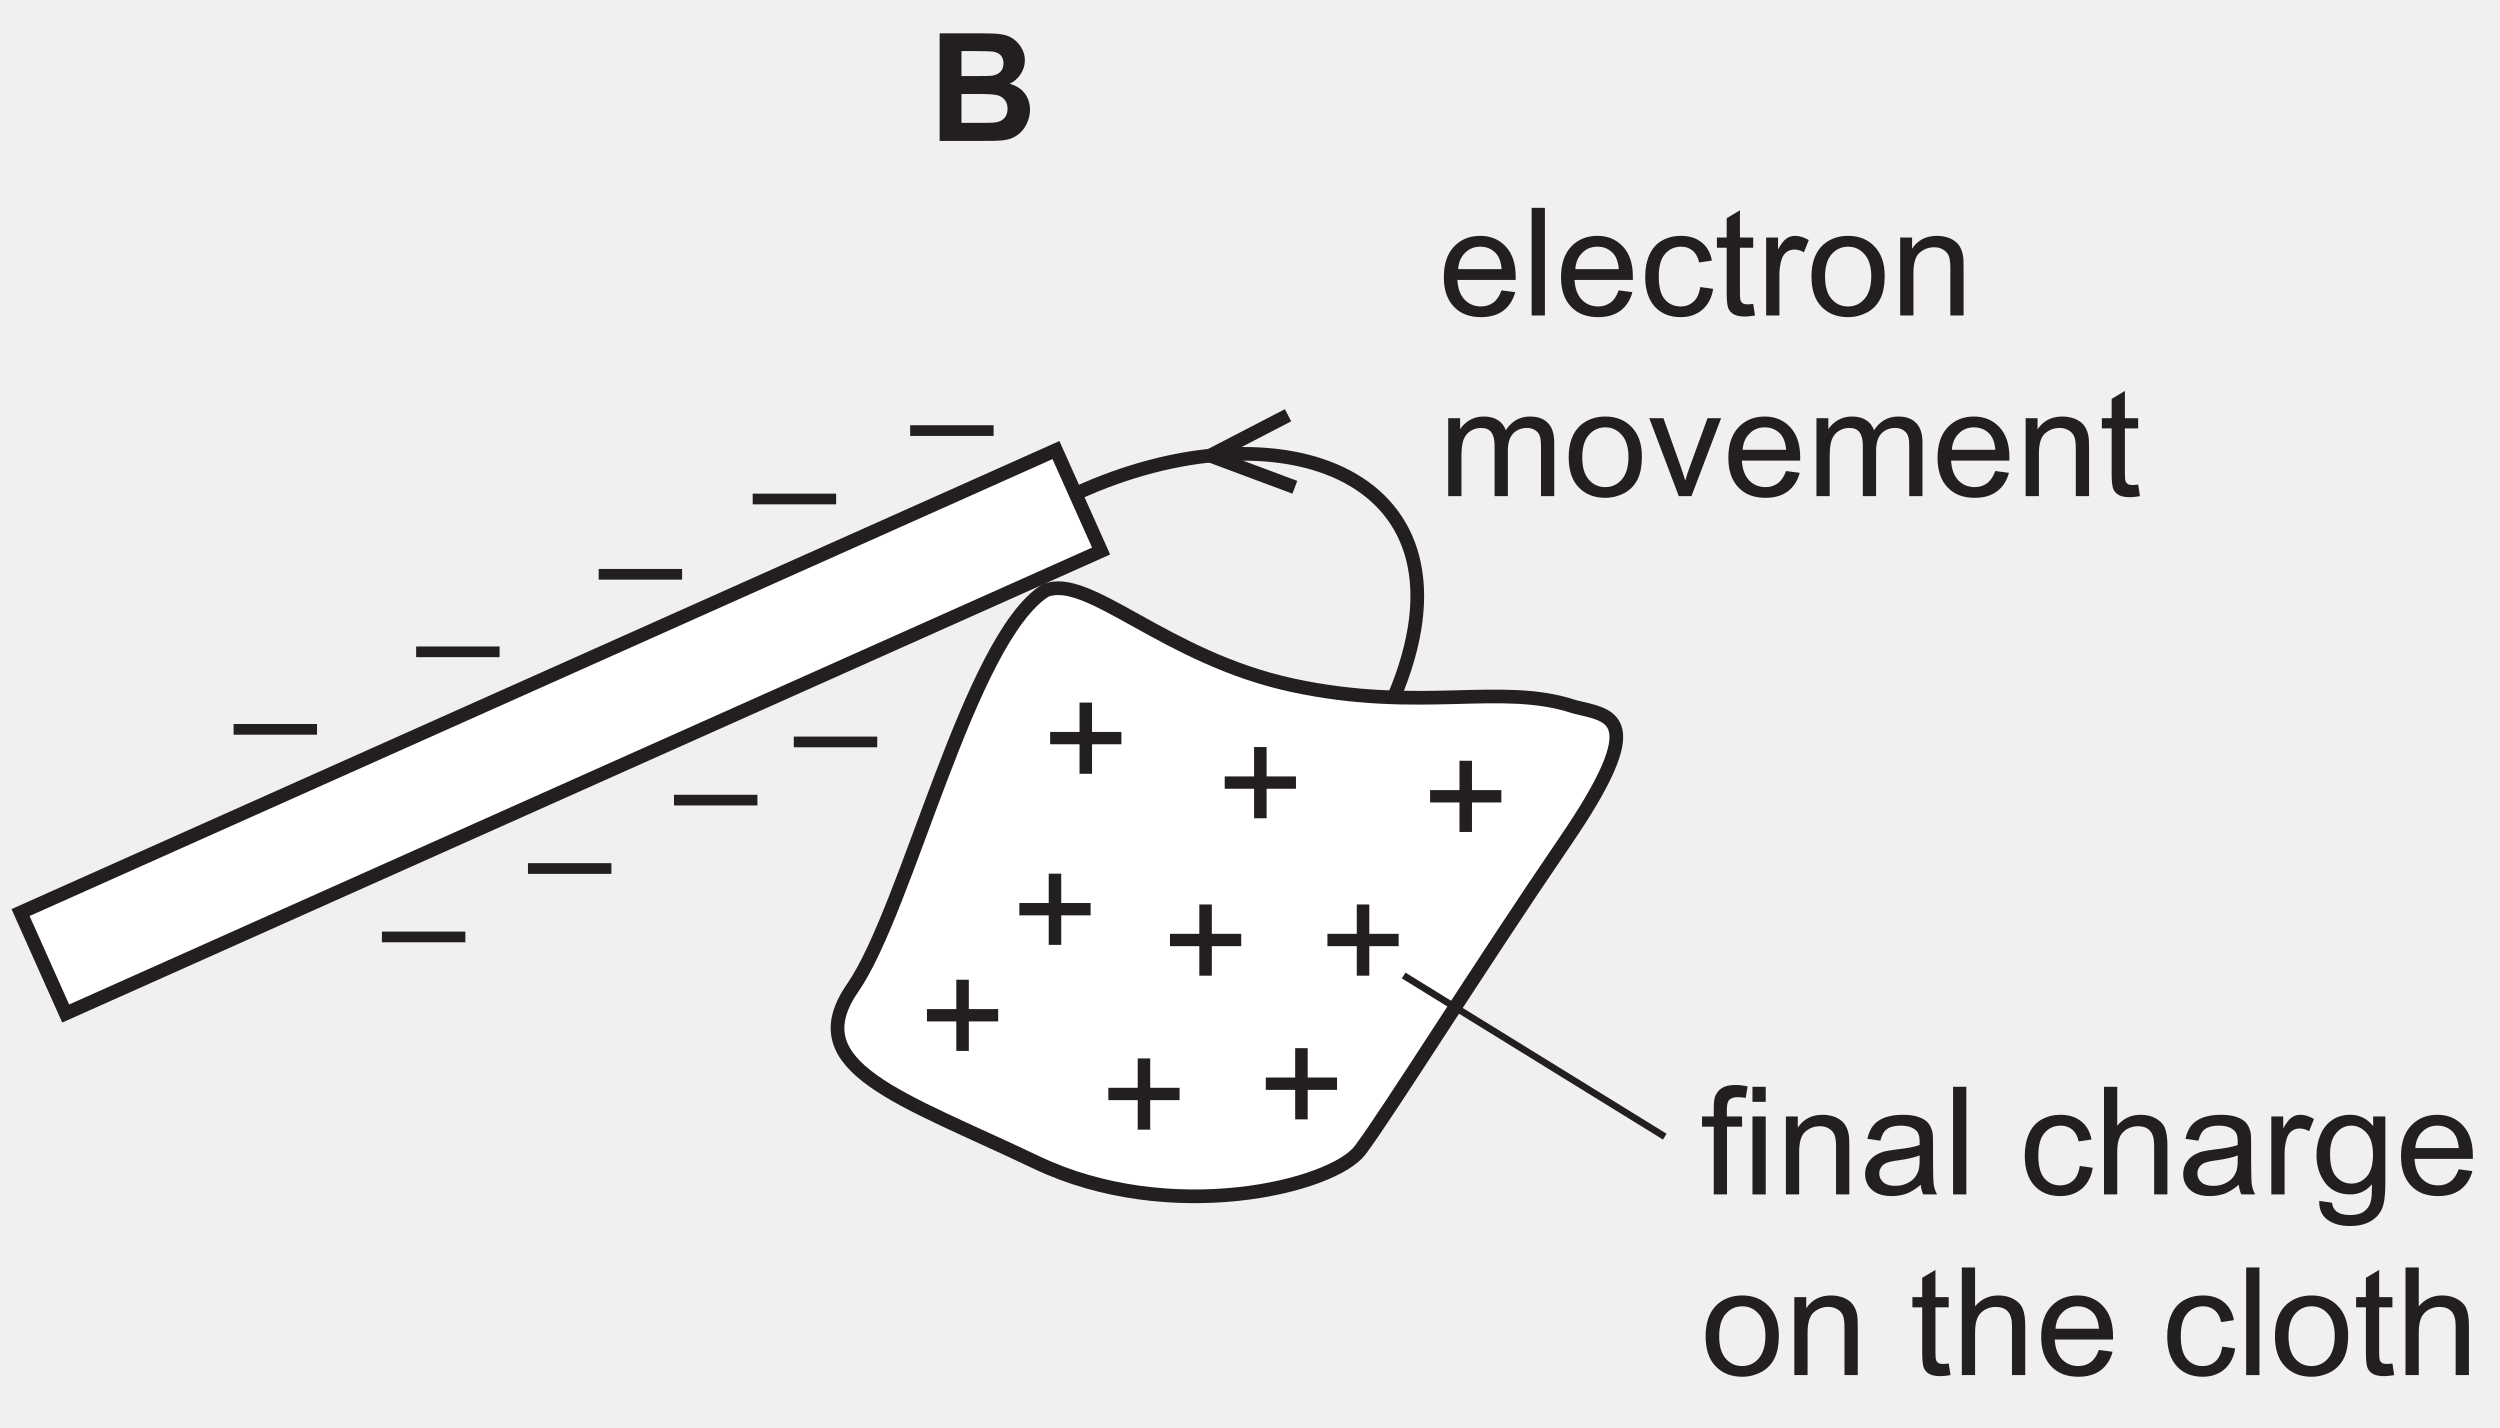
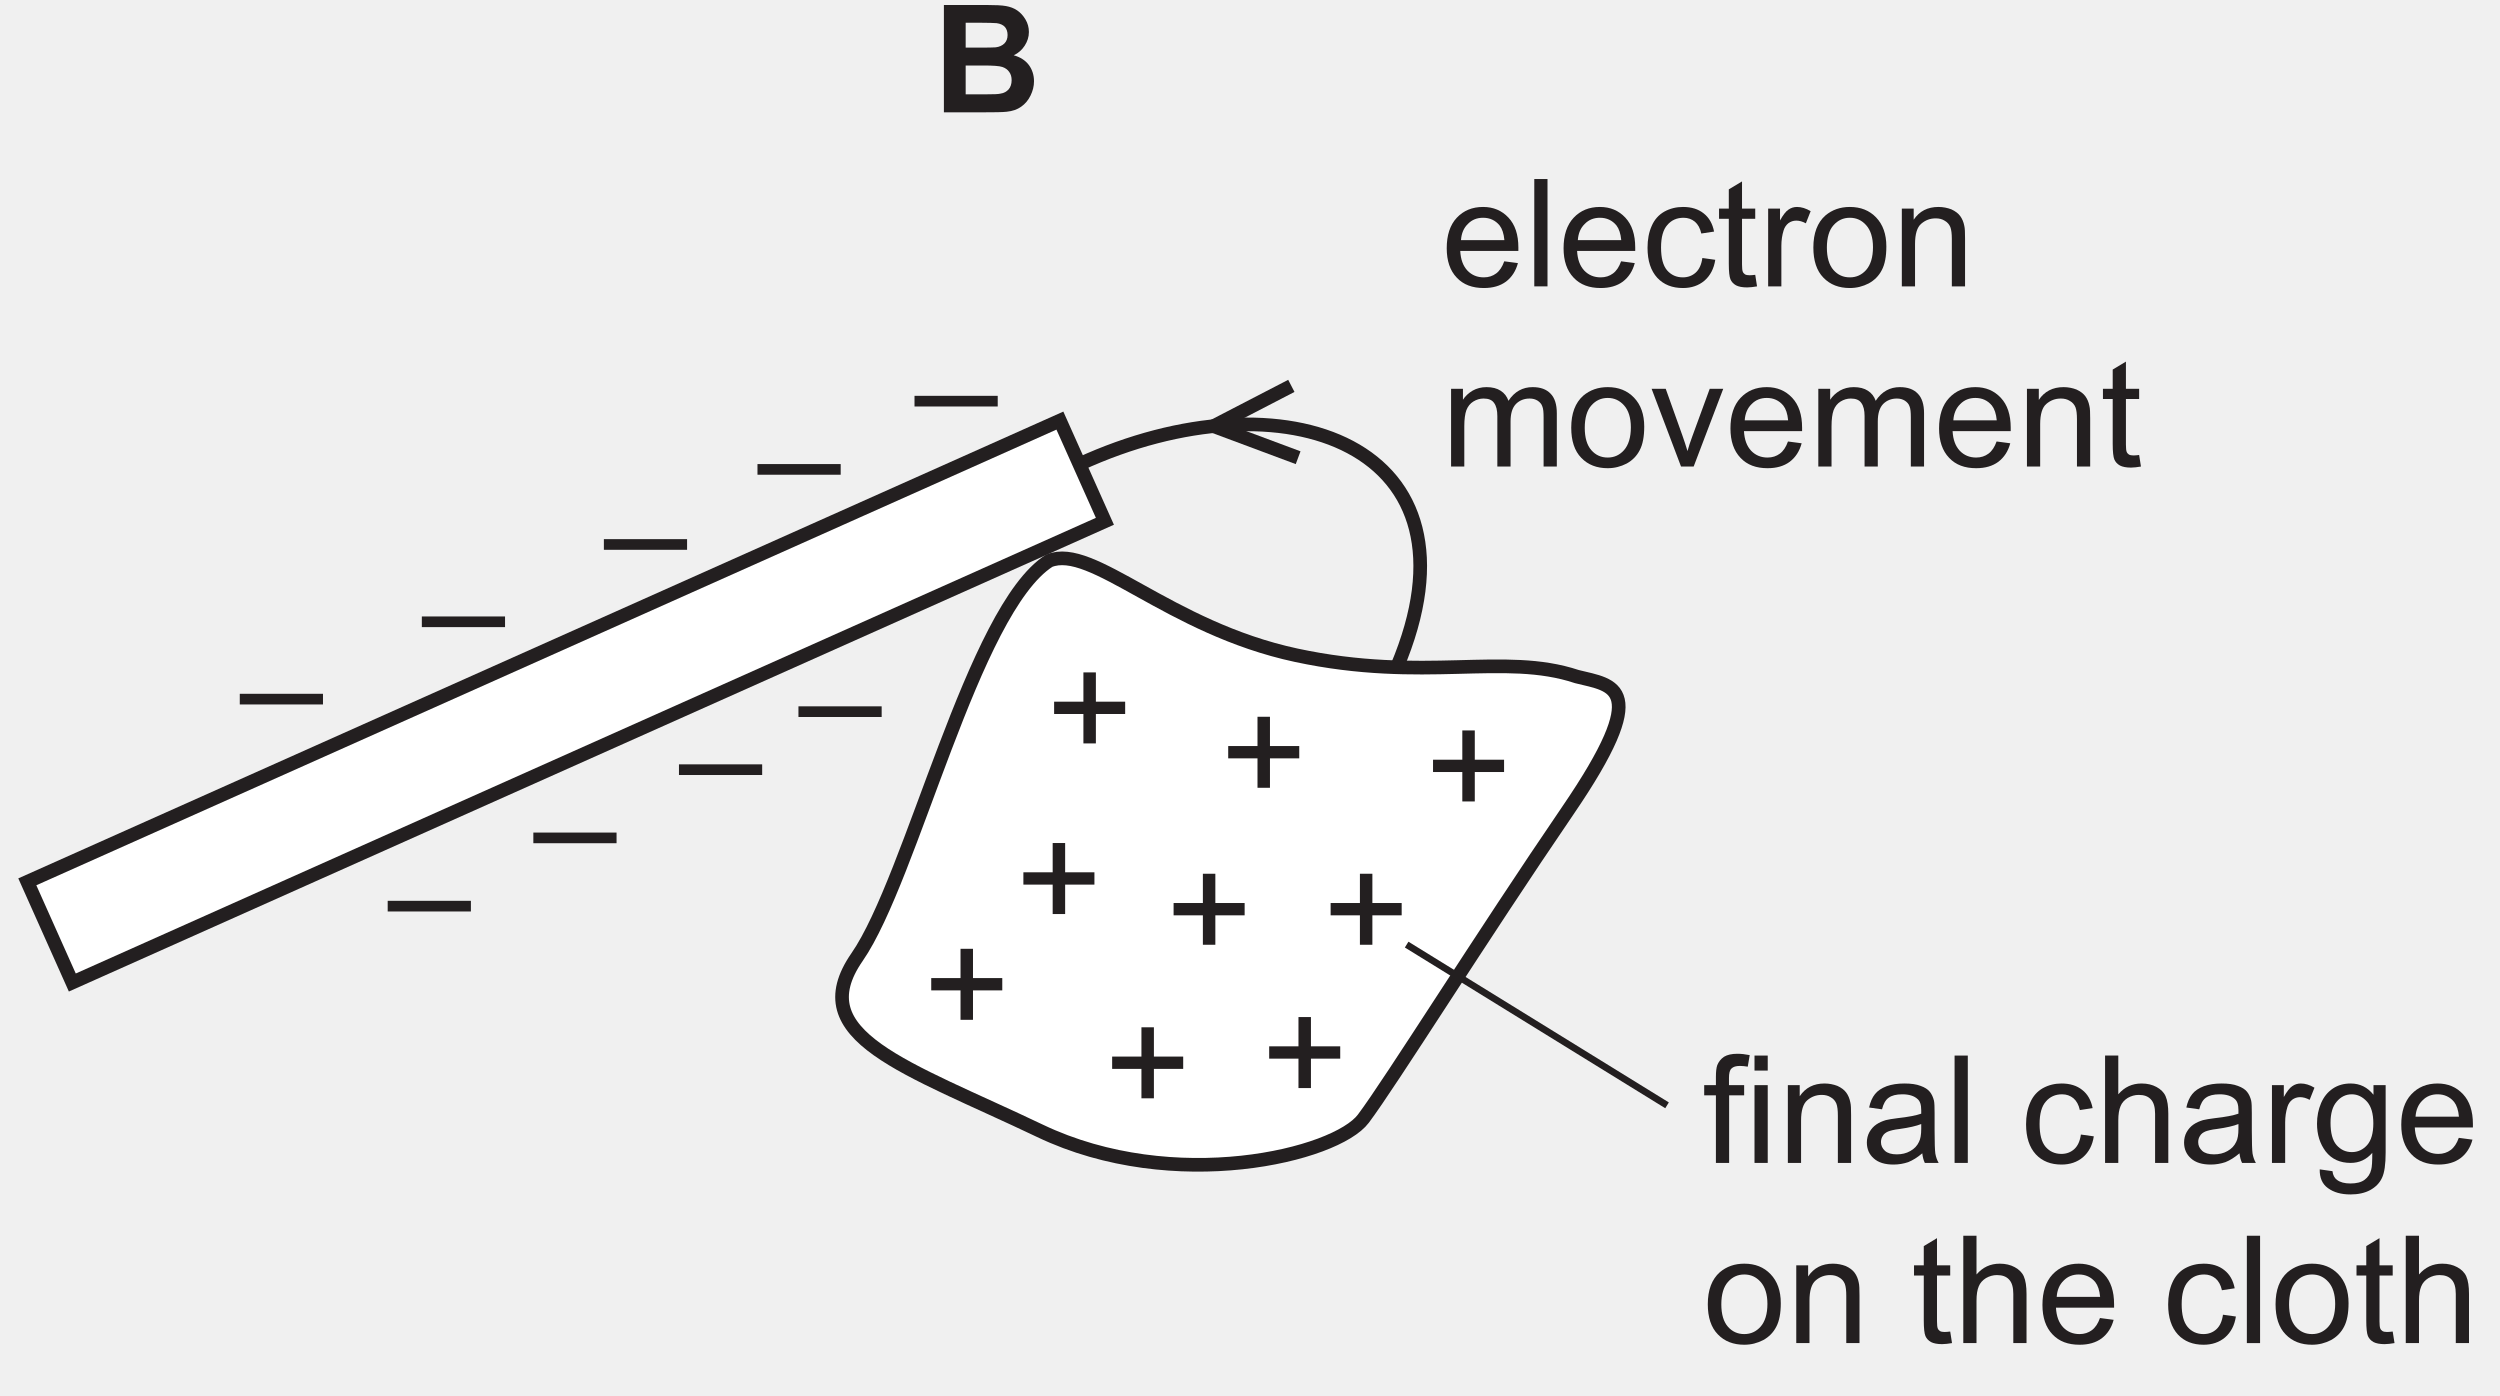
- <svg xmlns="http://www.w3.org/2000/svg" xmlns:xlink="http://www.w3.org/1999/xlink" data-id="0625_2023MJ_11_q24_optB" data-width-mm="64.42" data-height-mm="36.78" data-measure="false" data-source="0625/11 MJ 2023 p10" version="1.1" width="182.598" height="104.245" viewBox="0 0 182.598 104.245">
+ <svg xmlns="http://www.w3.org/2000/svg" xmlns:xlink="http://www.w3.org/1999/xlink" data-id="0625_2023MJ_11_q24_optB" data-width-mm="64.59" data-height-mm="36.05" data-measure="false" data-source="0625/11 MJ 2023 p10" version="1.1" width="183.098" height="102.176" viewBox="0 0 183.098 102.176">
  <defs>
    <clipPath id="clip_1">
-       <path transform="matrix(1,0,0,-1,-320.747,595.068)" d="M320.748 490.823H503.346V595.068H320.748Z" />
+       <path transform="matrix(1,0,0,-1,-320.248,593)" d="M320.248 490.823H503.346V593H320.248Z" />
    </clipPath>
    <clipPath id="clip_2">
-       <path transform="matrix(1,0,0,-1,-320.747,595.068)" d="M0 0H595V842H0Z" />
+       <path transform="matrix(1,0,0,-1,-320.248,593)" d="M0 0H595V842H0Z" />
    </clipPath>
    <clipPath id="clip_3">
-       <path transform="matrix(1,0,0,-1,-320.747,595.068)" d="M196.74 696.5H398.237V753.496H196.74Z" />
+       <path transform="matrix(1,0,0,-1,-320.248,593)" d="M196.74 696.5H398.237V753.496H196.74Z" />
    </clipPath>
    <clipPath id="clip_4">
-       <path transform="matrix(1,0,0,-1,-320.747,595.068)" d="M196.74 696.5H398.237V753.496H196.74Z" />
+       <path transform="matrix(1,0,0,-1,-320.248,593)" d="M196.74 696.5H398.237V753.496H196.74Z" />
    </clipPath>
    <clipPath id="clip_5">
-       <path transform="matrix(1,0,0,-1,-320.747,595.068)" d="M93.24 359.24H501.852V594.204H93.24Z" />
+       <path transform="matrix(1,0,0,-1,-320.248,593)" d="M93.24 359.24H501.852V594.204H93.24Z" />
    </clipPath>
    <path id="font_6_45" d="M.552 .223V.294H-.002V.223H.552Z" />
    <clipPath id="clip_7">
-       <path transform="matrix(1,0,0,-1,-320.747,595.068)" d="M93.24 359.24H501.852V594.204H93.24Z" />
+       <path transform="matrix(1,0,0,-1,-320.248,593)" d="M93.24 359.24H501.852V594.204H93.24Z" />
    </clipPath>
    <path id="font_6_27" d="M.365 .086C.342 .069 .315 .060 .283 .060 .239 .060 .203 .075 .174 .105 .145 .136 .129 .179 .126 .236H.513C.513 .246 .513 .254 .513 .259 .513 .345 .491 .411 .447 .458 .403 .505 .347 .529 .278 .529 .206 .529 .148 .505 .103 .457 .058 .409 .036 .341 .036 .254 .036 .170 .058 .105 .103 .058 .147 .011 .207-.011 .283-.011 .343-.011 .392 .003 .431 .032 .469 .061 .496 .102 .510 .155L.419 .167C.406 .130 .388 .103 .365 .086M.177 .416C.204 .444 .238 .457 .278 .457 .323 .457 .360 .440 .388 .406 .405 .384 .416 .352 .420 .308H.131C.134 .353 .149 .389 .177 .416Z" />
    <path id="font_6_33" d="M.151 0V.715H.063V0H.151Z" />
    <path id="font_6_25" d="M.360 .092C.337 .071 .308 .060 .274 .060 .231 .060 .196 .076 .169 .107 .142 .139 .129 .189 .129 .259 .129 .328 .143 .378 .171 .409 .198 .441 .234 .457 .279 .457 .308 .457 .333 .448 .354 .431 .375 .413 .389 .388 .397 .352L.482 .365C.472 .417 .449 .458 .413 .486 .377 .515 .331 .529 .275 .529 .231 .529 .189 .519 .151 .498 .114 .477 .085 .445 .067 .403 .048 .361 .039 .312 .039 .257 .039 .170 .061 .104 .104 .057 .147 .011 .204-.011 .275-.011 .331-.011 .379 .005 .418 .038 .457 .072 .481 .118 .490 .177L.404 .189C.398 .145 .383 .113 .360 .092Z" />
    <path id="font_6_40" d="M.218 .074C.205 .074 .195 .076 .188 .080 .181 .085 .176 .090 .173 .098 .170 .105 .168 .121 .168 .146V.450H.256V.518H.168V.699L.080 .646V.518H.015V.450H.080V.151C.080 .098 .084 .064 .091 .047 .098 .031 .110 .017 .128 .007 .145-.002 .170-.007 .202-.007 .222-.007 .243-.004 .268 .000L.256 .077C.240 .075 .227 .074 .218 .074Z" />
    <path id="font_6_38" d="M.152 0V.270C.152 .307 .157 .341 .167 .373 .173 .393 .184 .409 .199 .421 .214 .432 .232 .438 .251 .438 .272 .438 .293 .432 .315 .420L.347 .501C.315 .520 .285 .529 .256 .529 .235 .529 .216 .523 .199 .511 .182 .500 .163 .475 .143 .439V.518H.064V0H.152Z" />
    <path id="font_6_36" d="M.099 .058C.144 .011 .203-.011 .275-.011 .321-.011 .362 0 .401 .020 .439 .041 .468 .070 .488 .109 .508 .147 .518 .199 .518 .266 .518 .348 .495 .412 .450 .459 .405 .506 .347 .529 .275 .529 .211 .529 .157 .510 .112 .472 .059 .425 .032 .354 .032 .259 .032 .171 .054 .104 .099 .058M.166 .407C.195 .440 .231 .457 .275 .457 .319 .457 .355 .440 .384 .407 .413 .375 .429 .325 .429 .261 .429 .194 .413 .143 .384 .110 .355 .077 .319 .060 .275 .060 .231 .060 .195 .076 .166 .109 .137 .142 .122 .192 .122 .258 .122 .324 .137 .375 .166 .407Z" />
    <path id="font_6_35" d="M.153 0V.282C.153 .349 .167 .394 .194 .417 .222 .441 .253 .453 .291 .453 .314 .453 .334 .448 .351 .437 .369 .427 .381 .412 .388 .395 .395 .377 .398 .350 .398 .314V0H.486V.319C.486 .358 .485 .388 .481 .403 .476 .429 .467 .450 .454 .468 .441 .486 .421 .501 .395 .513 .369 .523 .340 .529 .309 .529 .237 .529 .182 .501 .144 .444V.518H.065V0H.153Z" />
    <path id="font_6_34" d="M.153 0V.268C.153 .315 .158 .351 .167 .376 .177 .401 .192 .420 .213 .433 .234 .446 .257 .453 .281 .453 .314 .453 .337 .444 .351 .424 .366 .404 .373 .375 .373 .336V0H.461V.300C.461 .354 .473 .392 .497 .417 .521 .441 .552 .453 .588 .453 .610 .453 .626 .448 .641 .439 .656 .429 .667 .417 .672 .402 .679 .386 .681 .361 .681 .326V0H.769V.355C.769 .414 .755 .458 .727 .486 .699 .515 .660 .529 .608 .529 .542 .529 .488 .5 .447 .438 .437 .467 .420 .489 .395 .505 .371 .521 .339 .529 .301 .529 .266 .529 .236 .521 .209 .506 .182 .490 .160 .470 .144 .445V.518H.065V0H.153Z" />
    <path id="font_6_42" d="M.291 0 .488 .518H.398L.282 .201C.268 .163 .257 .130 .250 .103 .239 .139 .228 .174 .216 .207L.105 .518H.011L.207 0H.291Z" />
    <path id="font_8_2" d="M.072 0H.316C.408 .000 .466 .001 .490 .004 .529 .008 .561 .019 .587 .038 .613 .056 .634 .081 .649 .112 .664 .143 .672 .174 .672 .207 .672 .248 .660 .285 .638 .315 .614 .347 .580 .368 .537 .380 .567 .394 .592 .416 .610 .444 .628 .472 .638 .502 .638 .535 .638 .566 .630 .594 .615 .619 .600 .644 .582 .664 .560 .679 .538 .694 .513 .703 .485 .708 .457 .713 .416 .715 .358 .715H.072V0M.300 .597C.368 .597 .409 .595 .423 .594 .447 .591 .466 .582 .478 .569 .490 .555 .496 .537 .496 .515 .496 .492 .489 .473 .475 .459 .461 .445 .441 .436 .417 .433 .403 .432 .368 .431 .312 .431H.217V.597H.300M.334 .312C.400 .312 .442 .309 .462 .302 .482 .295 .497 .284 .507 .269 .518 .254 .523 .236 .523 .214 .523 .189 .516 .168 .503 .153 .489 .138 .472 .128 .450 .125 .436 .121 .403 .120 .351 .120H.217V.312H.334Z" />
    <path id="font_6_2" d="M.333 .115V.311H.528V.393H.333V.588H.250V.393H.055V.311H.250V.115H.333Z" />
    <path id="font_6_28" d="M.174 0V.450H.274V.518H.173V.566C.173 .597 .178 .618 .190 .629 .201 .640 .219 .646 .246 .646 .263 .646 .280 .644 .298 .641L.311 .718C.281 .724 .254 .727 .229 .727 .191 .727 .161 .720 .140 .707 .118 .692 .104 .673 .095 .651 .089 .634 .086 .608 .086 .573V.518H.008V.450H.086V0H.174Z" />
    <path id="font_6_31" d="M.153 .615V.715H.065V.615H.153M.153 0V.518H.065V0H.153Z" />
    <path id="font_6_23" d="M.421 0H.513C.502 .019 .495 .040 .491 .062 .488 .083 .486 .135 .486 .216V.333C.486 .372 .485 .399 .482 .414 .476 .438 .467 .458 .454 .474 .441 .490 .421 .503 .393 .513 .365 .524 .329 .529 .285 .529 .240 .529 .201 .523 .167 .511 .133 .498 .107 .481 .089 .458 .071 .436 .058 .406 .050 .369L.136 .357C.145 .394 .160 .420 .180 .434 .200 .449 .230 .457 .272 .457 .316 .457 .350 .446 .372 .426 .389 .412 .397 .388 .397 .351 .397 .348 .397 .340 .397 .328 .363 .316 .311 .306 .239 .298 .205 .294 .179 .289 .161 .285 .138 .278 .117 .269 .098 .256 .079 .243 .064 .226 .052 .205 .041 .185 .035 .161 .035 .136 .035 .093 .050 .057 .081 .030 .112 .002 .156-.011 .213-.011 .247-.011 .280-.005 .310 .005 .340 .017 .371 .036 .404 .064 .407 .039 .412 .018 .421 0M.397 .227C.397 .188 .392 .159 .382 .140 .370 .114 .351 .094 .324 .079 .298 .064 .268 .057 .234 .057 .199 .057 .173 .065 .156 .080 .138 .097 .129 .115 .129 .139 .129 .154 .133 .168 .141 .180 .149 .194 .161 .202 .176 .209 .191 .215 .217 .222 .253 .226 .317 .235 .365 .246 .397 .259V.227Z" />
    <path id="font_6_1" d="" />
    <path id="font_6_30" d="M.153 0V.282C.153 .323 .158 .355 .168 .378 .177 .401 .194 .419 .216 .433 .239 .446 .263 .453 .289 .453 .324 .453 .351 .444 .370 .423 .389 .403 .398 .371 .398 .327V0H.486V.327C.486 .378 .480 .417 .468 .444 .457 .470 .435 .491 .407 .506 .379 .521 .347 .529 .308 .529 .245 .529 .194 .505 .153 .457V.715H.065V0H.153Z" />
    <path id="font_6_29" d="M.104-.168C.142-.196 .192-.210 .254-.210 .306-.210 .350-.200 .385-.181 .421-.161 .447-.135 .463-.101 .480-.067 .488-.010 .488 .070V.518H.407V.454C.367 .504 .317 .529 .255 .529 .210 .529 .170 .518 .136 .495 .102 .472 .076 .440 .058 .398 .040 .356 .031 .311 .031 .261 .031 .189 .050 .128 .089 .076 .129 .025 .184 0 .255 0 .312 0 .360 .022 .399 .067 .399 .010 .397-.027 .392-.044 .385-.074 .370-.096 .347-.113 .325-.129 .294-.137 .253-.137 .215-.137 .185-.129 .164-.113 .147-.101 .137-.081 .134-.055L.049-.043C.048-.099 .066-.141 .104-.168M.162 .408C.189 .440 .222 .457 .263 .457 .301 .457 .335 .440 .364 .408 .392 .376 .406 .328 .406 .264 .406 .198 .392 .150 .365 .119 .337 .088 .303 .072 .263 .072 .222 .072 .188 .088 .161 .119 .134 .150 .121 .200 .121 .267 .121 .330 .135 .377 .162 .408Z" />
  </defs>
  <g clip-path="url(#clip_1)">
    <g clip-path="url(#clip_2)">
      <g clip-path="url(#clip_3)" />
      <g clip-path="url(#clip_4)" />
      <g clip-path="url(#clip_5)" />
-       <path transform="matrix(1,0,0,-1,-320.747,595.068)" d="M401.17 554.821 325.544 521.041 322.248 528.416 397.873 562.196 401.17 554.821" fill="#ffffff" />
-       <path transform="matrix(1,0,0,-1,-320.747,595.068)" stroke-width="1" stroke-linecap="butt" stroke-miterlimit="4" stroke-linejoin="miter" fill="none" stroke="#231f20" d="M401.17 554.821 325.544 521.041 322.248 528.416 397.873 562.196 401.17 554.821Z" />
-       <use data-text="–" xlink:href="#font_6_45" transform="matrix(11.000,0,0,-10.996,38.584,66.278)" fill="#231f20" />
-       <use data-text="–" xlink:href="#font_6_45" transform="matrix(11.000,0,0,-10.996,27.916,71.276)" fill="#231f20" />
-       <use data-text="–" xlink:href="#font_6_45" transform="matrix(11.000,0,0,-10.996,30.417,50.451)" fill="#231f20" />
-       <use data-text="–" xlink:href="#font_6_45" transform="matrix(11.000,0,0,-10.996,17.083,56.115)" fill="#231f20" />
+       <path transform="matrix(1,0,0,-1,-320.248,593)" d="M401.17 554.821 325.544 521.041 322.248 528.416 397.873 562.196 401.17 554.821" fill="#ffffff" />
+       <path transform="matrix(1,0,0,-1,-320.248,593)" stroke-width="1" stroke-linecap="butt" stroke-miterlimit="4" stroke-linejoin="miter" fill="none" stroke="#231f20" d="M401.17 554.821 325.544 521.041 322.248 528.416 397.873 562.196 401.17 554.821Z" />
+       <use data-text="–" xlink:href="#font_6_45" transform="matrix(11.000,0,0,-10.996,39.084,64.209)" fill="#231f20" />
+       <use data-text="–" xlink:href="#font_6_45" transform="matrix(11.000,0,0,-10.996,28.416,69.208)" fill="#231f20" />
+       <use data-text="–" xlink:href="#font_6_45" transform="matrix(11.000,0,0,-10.996,30.917,48.382)" fill="#231f20" />
+       <use data-text="–" xlink:href="#font_6_45" transform="matrix(11.000,0,0,-10.996,17.583,54.046)" fill="#231f20" />
      <g clip-path="url(#clip_7)" />
-       <path transform="matrix(1,0,0,-1,-320.747,595.068)" stroke-width="1" stroke-linecap="butt" stroke-miterlimit="4" stroke-linejoin="miter" fill="none" stroke="#231f20" d="M399.301 559.001C414.31 565.903 429.435 560.405 422.554 544.134" />
-       <use data-text="e" xlink:href="#font_6_27" transform="matrix(11.000,0,0,-10.996,105.061,23.043)" fill="#231f20" />
-       <use data-text="l" xlink:href="#font_6_33" transform="matrix(11.000,0,0,-10.996,111.177,23.043)" fill="#231f20" />
-       <use data-text="e" xlink:href="#font_6_27" transform="matrix(11.000,0,0,-10.996,113.619,23.043)" fill="#231f20" />
-       <use data-text="c" xlink:href="#font_6_25" transform="matrix(11.000,0,0,-10.996,119.736,23.043)" fill="#231f20" />
-       <use data-text="t" xlink:href="#font_6_40" transform="matrix(11.000,0,0,-10.996,125.236,23.043)" fill="#231f20" />
-       <use data-text="r" xlink:href="#font_6_38" transform="matrix(11.000,0,0,-10.996,128.294,23.043)" fill="#231f20" />
-       <use data-text="o" xlink:href="#font_6_36" transform="matrix(11.000,0,0,-10.996,131.957,23.043)" fill="#231f20" />
-       <use data-text="n" xlink:href="#font_6_35" transform="matrix(11.000,0,0,-10.996,138.073,23.043)" fill="#231f20" />
-       <use data-text="m" xlink:href="#font_6_34" transform="matrix(11.000,0,0,-10.996,105.061,36.239)" fill="#231f20" />
-       <use data-text="o" xlink:href="#font_6_36" transform="matrix(11.000,0,0,-10.996,114.224,36.239)" fill="#231f20" />
-       <use data-text="v" xlink:href="#font_6_42" transform="matrix(11.000,0,0,-10.996,120.341,36.239)" fill="#231f20" />
-       <use data-text="e" xlink:href="#font_6_27" transform="matrix(11.000,0,0,-10.996,125.841,36.239)" fill="#231f20" />
-       <use data-text="m" xlink:href="#font_6_34" transform="matrix(11.000,0,0,-10.996,131.957,36.239)" fill="#231f20" />
-       <use data-text="e" xlink:href="#font_6_27" transform="matrix(11.000,0,0,-10.996,141.121,36.239)" fill="#231f20" />
-       <use data-text="n" xlink:href="#font_6_35" transform="matrix(11.000,0,0,-10.996,147.237,36.239)" fill="#231f20" />
-       <use data-text="t" xlink:href="#font_6_40" transform="matrix(11.000,0,0,-10.996,153.353,36.239)" fill="#231f20" />
-       <path transform="matrix(1,0,0,-1,-320.747,595.068)" d="M397.091 551.932C400.249 553.224 405.803 547.02 415.185 545.01 424.568 543 430.374 545.234 435.737 543.447 438.416 542.777 441.321 542.777 435.067 533.622 428.812 524.467 422.111 513.748 420.099 511.069 418.089 508.389 406.248 505.486 396.421 510.176 386.591 514.865 378.997 517.097 383.018 522.903 387.038 528.709 391.506 548.359 397.091 551.932" fill="#ffffff" />
-       <path transform="matrix(1,0,0,-1,-320.747,595.068)" stroke-width="1" stroke-linecap="butt" stroke-miterlimit="4" stroke-linejoin="miter" fill="none" stroke="#231f20" d="M397.091 551.932C400.249 553.224 405.803 547.02 415.185 545.01 424.568 543 430.374 545.234 435.737 543.447 438.416 542.777 441.321 542.777 435.067 533.622 428.812 524.467 422.111 513.748 420.099 511.069 418.089 508.389 406.248 505.486 396.421 510.176 386.591 514.865 378.997 517.097 383.018 522.903 387.038 528.709 391.506 548.359 397.091 551.932Z" />
-       <use data-text="B" xlink:href="#font_8_2" transform="matrix(11.000,0,0,-10.996,67.838,10.296)" fill="#231f20" />
-       <use data-text="+" xlink:href="#font_6_2" transform="matrix(11.000,0,0,-10.996,76.098,57.781)" fill="#231f20" />
-       <use data-text="+" xlink:href="#font_6_2" transform="matrix(11.000,0,0,-10.996,67.098,78.024)" fill="#231f20" />
-       <use data-text="+" xlink:href="#font_6_2" transform="matrix(11.000,0,0,-10.996,73.848,70.277)" fill="#231f20" />
-       <use data-text="+" xlink:href="#font_6_2" transform="matrix(11.000,0,0,-10.996,88.848,61.030)" fill="#231f20" />
-       <use data-text="+" xlink:href="#font_6_2" transform="matrix(11.000,0,0,-10.996,84.848,72.527)" fill="#231f20" />
-       <use data-text="+" xlink:href="#font_6_2" transform="matrix(11.000,0,0,-10.996,80.348,83.773)" fill="#231f20" />
-       <use data-text="+" xlink:href="#font_6_2" transform="matrix(11.000,0,0,-10.996,91.849,83.023)" fill="#231f20" />
-       <use data-text="+" xlink:href="#font_6_2" transform="matrix(11.000,0,0,-10.996,96.349,72.527)" fill="#231f20" />
-       <use data-text="+" xlink:href="#font_6_2" transform="matrix(11.000,0,0,-10.996,103.849,62.031)" fill="#231f20" />
-       <use data-text="–" xlink:href="#font_6_45" transform="matrix(11.000,0,0,-10.996,58.000,57.033)" fill="#231f20" />
-       <use data-text="–" xlink:href="#font_6_45" transform="matrix(11.000,0,0,-10.996,49.249,61.282)" fill="#231f20" />
-       <use data-text="–" xlink:href="#font_6_45" transform="matrix(11.000,0,0,-10.996,43.749,44.788)" fill="#231f20" />
-       <use data-text="–" xlink:href="#font_6_45" transform="matrix(11.000,0,0,-10.996,54.999,39.289)" fill="#231f20" />
-       <use data-text="–" xlink:href="#font_6_45" transform="matrix(11.000,0,0,-10.996,66.500,34.292)" fill="#231f20" />
-       <path transform="matrix(1,0,0,-1,-320.747,595.068)" stroke-width="1" stroke-linecap="butt" stroke-miterlimit="4" stroke-linejoin="miter" fill="none" stroke="#231f20" d="M414.825 564.739 409.127 561.788 415.322 559.477" />
-       <use data-text="f" xlink:href="#font_6_28" transform="matrix(11.000,0,0,-10.996,124.226,87.240)" fill="#231f20" />
-       <use data-text="i" xlink:href="#font_6_31" transform="matrix(11.000,0,0,-10.996,127.284,87.240)" fill="#231f20" />
-       <use data-text="n" xlink:href="#font_6_35" transform="matrix(11.000,0,0,-10.996,129.726,87.240)" fill="#231f20" />
-       <use data-text="a" xlink:href="#font_6_23" transform="matrix(11.000,0,0,-10.996,135.842,87.240)" fill="#231f20" />
-       <use data-text="l" xlink:href="#font_6_33" transform="matrix(11.000,0,0,-10.996,141.959,87.240)" fill="#231f20" />
-       <use data-text="c" xlink:href="#font_6_25" transform="matrix(11.000,0,0,-10.996,147.459,87.240)" fill="#231f20" />
-       <use data-text="h" xlink:href="#font_6_30" transform="matrix(11.000,0,0,-10.996,152.959,87.240)" fill="#231f20" />
-       <use data-text="a" xlink:href="#font_6_23" transform="matrix(11.000,0,0,-10.996,159.075,87.240)" fill="#231f20" />
-       <use data-text="r" xlink:href="#font_6_38" transform="matrix(11.000,0,0,-10.996,165.192,87.240)" fill="#231f20" />
-       <use data-text="g" xlink:href="#font_6_29" transform="matrix(11.000,0,0,-10.996,168.855,87.240)" fill="#231f20" />
-       <use data-text="e" xlink:href="#font_6_27" transform="matrix(11.000,0,0,-10.996,174.971,87.240)" fill="#231f20" />
-       <use data-text="o" xlink:href="#font_6_36" transform="matrix(11.000,0,0,-10.996,124.226,100.436)" fill="#231f20" />
-       <use data-text="n" xlink:href="#font_6_35" transform="matrix(11.000,0,0,-10.996,130.342,100.436)" fill="#231f20" />
-       <use data-text="t" xlink:href="#font_6_40" transform="matrix(11.000,0,0,-10.996,139.516,100.436)" fill="#231f20" />
-       <use data-text="h" xlink:href="#font_6_30" transform="matrix(11.000,0,0,-10.996,142.575,100.436)" fill="#231f20" />
-       <use data-text="e" xlink:href="#font_6_27" transform="matrix(11.000,0,0,-10.996,148.691,100.436)" fill="#231f20" />
-       <use data-text="c" xlink:href="#font_6_25" transform="matrix(11.000,0,0,-10.996,157.865,100.436)" fill="#231f20" />
-       <use data-text="l" xlink:href="#font_6_33" transform="matrix(11.000,0,0,-10.996,163.366,100.436)" fill="#231f20" />
-       <use data-text="o" xlink:href="#font_6_36" transform="matrix(11.000,0,0,-10.996,165.808,100.436)" fill="#231f20" />
-       <use data-text="t" xlink:href="#font_6_40" transform="matrix(11.000,0,0,-10.996,171.924,100.436)" fill="#231f20" />
-       <use data-text="h" xlink:href="#font_6_30" transform="matrix(11.000,0,0,-10.996,174.982,100.436)" fill="#231f20" />
-       <path transform="matrix(1,0,0,-1,-320.747,595.068)" stroke-width=".5" stroke-linecap="butt" stroke-miterlimit="4" stroke-linejoin="miter" fill="none" stroke="#231f20" d="M442.341 512.047 423.27 523.818" />
+       <path transform="matrix(1,0,0,-1,-320.248,593)" stroke-width="1" stroke-linecap="butt" stroke-miterlimit="4" stroke-linejoin="miter" fill="none" stroke="#231f20" d="M399.301 559.001C414.31 565.903 429.435 560.405 422.554 544.134" />
+       <use data-text="e" xlink:href="#font_6_27" transform="matrix(11.000,0,0,-10.996,105.561,20.974)" fill="#231f20" />
+       <use data-text="l" xlink:href="#font_6_33" transform="matrix(11.000,0,0,-10.996,111.677,20.974)" fill="#231f20" />
+       <use data-text="e" xlink:href="#font_6_27" transform="matrix(11.000,0,0,-10.996,114.119,20.974)" fill="#231f20" />
+       <use data-text="c" xlink:href="#font_6_25" transform="matrix(11.000,0,0,-10.996,120.235,20.974)" fill="#231f20" />
+       <use data-text="t" xlink:href="#font_6_40" transform="matrix(11.000,0,0,-10.996,125.736,20.974)" fill="#231f20" />
+       <use data-text="r" xlink:href="#font_6_38" transform="matrix(11.000,0,0,-10.996,128.794,20.974)" fill="#231f20" />
+       <use data-text="o" xlink:href="#font_6_36" transform="matrix(11.000,0,0,-10.996,132.457,20.974)" fill="#231f20" />
+       <use data-text="n" xlink:href="#font_6_35" transform="matrix(11.000,0,0,-10.996,138.573,20.974)" fill="#231f20" />
+       <use data-text="m" xlink:href="#font_6_34" transform="matrix(11.000,0,0,-10.996,105.561,34.170)" fill="#231f20" />
+       <use data-text="o" xlink:href="#font_6_36" transform="matrix(11.000,0,0,-10.996,114.724,34.170)" fill="#231f20" />
+       <use data-text="v" xlink:href="#font_6_42" transform="matrix(11.000,0,0,-10.996,120.841,34.170)" fill="#231f20" />
+       <use data-text="e" xlink:href="#font_6_27" transform="matrix(11.000,0,0,-10.996,126.341,34.170)" fill="#231f20" />
+       <use data-text="m" xlink:href="#font_6_34" transform="matrix(11.000,0,0,-10.996,132.457,34.170)" fill="#231f20" />
+       <use data-text="e" xlink:href="#font_6_27" transform="matrix(11.000,0,0,-10.996,141.620,34.170)" fill="#231f20" />
+       <use data-text="n" xlink:href="#font_6_35" transform="matrix(11.000,0,0,-10.996,147.737,34.170)" fill="#231f20" />
+       <use data-text="t" xlink:href="#font_6_40" transform="matrix(11.000,0,0,-10.996,153.853,34.170)" fill="#231f20" />
+       <path transform="matrix(1,0,0,-1,-320.248,593)" d="M397.091 551.932C400.249 553.224 405.803 547.02 415.185 545.01 424.568 543 430.374 545.234 435.737 543.447 438.416 542.777 441.321 542.777 435.067 533.622 428.812 524.467 422.111 513.748 420.099 511.069 418.089 508.389 406.248 505.486 396.421 510.176 386.591 514.865 378.997 517.097 383.018 522.903 387.038 528.709 391.506 548.359 397.091 551.932" fill="#ffffff" />
+       <path transform="matrix(1,0,0,-1,-320.248,593)" stroke-width="1" stroke-linecap="butt" stroke-miterlimit="4" stroke-linejoin="miter" fill="none" stroke="#231f20" d="M397.091 551.932C400.249 553.224 405.803 547.02 415.185 545.01 424.568 543 430.374 545.234 435.737 543.447 438.416 542.777 441.321 542.777 435.067 533.622 428.812 524.467 422.111 513.748 420.099 511.069 418.089 508.389 406.248 505.486 396.421 510.176 386.591 514.865 378.997 517.097 383.018 522.903 387.038 528.709 391.506 548.359 397.091 551.932Z" />
+       <use data-text="B" xlink:href="#font_8_2" transform="matrix(11.000,0,0,-10.996,68.338,8.228)" fill="#231f20" />
+       <use data-text="+" xlink:href="#font_6_2" transform="matrix(11.000,0,0,-10.996,76.598,55.712)" fill="#231f20" />
+       <use data-text="+" xlink:href="#font_6_2" transform="matrix(11.000,0,0,-10.996,67.598,75.955)" fill="#231f20" />
+       <use data-text="+" xlink:href="#font_6_2" transform="matrix(11.000,0,0,-10.996,74.347,68.208)" fill="#231f20" />
+       <use data-text="+" xlink:href="#font_6_2" transform="matrix(11.000,0,0,-10.996,89.348,58.961)" fill="#231f20" />
+       <use data-text="+" xlink:href="#font_6_2" transform="matrix(11.000,0,0,-10.996,85.348,70.458)" fill="#231f20" />
+       <use data-text="+" xlink:href="#font_6_2" transform="matrix(11.000,0,0,-10.996,80.848,81.704)" fill="#231f20" />
+       <use data-text="+" xlink:href="#font_6_2" transform="matrix(11.000,0,0,-10.996,92.349,80.954)" fill="#231f20" />
+       <use data-text="+" xlink:href="#font_6_2" transform="matrix(11.000,0,0,-10.996,96.849,70.458)" fill="#231f20" />
+       <use data-text="+" xlink:href="#font_6_2" transform="matrix(11.000,0,0,-10.996,104.349,59.962)" fill="#231f20" />
+       <use data-text="–" xlink:href="#font_6_45" transform="matrix(11.000,0,0,-10.996,58.500,54.964)" fill="#231f20" />
+       <use data-text="–" xlink:href="#font_6_45" transform="matrix(11.000,0,0,-10.996,49.749,59.213)" fill="#231f20" />
+       <use data-text="–" xlink:href="#font_6_45" transform="matrix(11.000,0,0,-10.996,44.249,42.719)" fill="#231f20" />
+       <use data-text="–" xlink:href="#font_6_45" transform="matrix(11.000,0,0,-10.996,55.499,37.221)" fill="#231f20" />
+       <use data-text="–" xlink:href="#font_6_45" transform="matrix(11.000,0,0,-10.996,67.000,32.223)" fill="#231f20" />
+       <path transform="matrix(1,0,0,-1,-320.248,593)" stroke-width="1" stroke-linecap="butt" stroke-miterlimit="4" stroke-linejoin="miter" fill="none" stroke="#231f20" d="M414.825 564.739 409.127 561.788 415.322 559.477" />
+       <use data-text="f" xlink:href="#font_6_28" transform="matrix(11.000,0,0,-10.996,124.726,85.171)" fill="#231f20" />
+       <use data-text="i" xlink:href="#font_6_31" transform="matrix(11.000,0,0,-10.996,127.784,85.171)" fill="#231f20" />
+       <use data-text="n" xlink:href="#font_6_35" transform="matrix(11.000,0,0,-10.996,130.226,85.171)" fill="#231f20" />
+       <use data-text="a" xlink:href="#font_6_23" transform="matrix(11.000,0,0,-10.996,136.342,85.171)" fill="#231f20" />
+       <use data-text="l" xlink:href="#font_6_33" transform="matrix(11.000,0,0,-10.996,142.459,85.171)" fill="#231f20" />
+       <use data-text="c" xlink:href="#font_6_25" transform="matrix(11.000,0,0,-10.996,147.959,85.171)" fill="#231f20" />
+       <use data-text="h" xlink:href="#font_6_30" transform="matrix(11.000,0,0,-10.996,153.459,85.171)" fill="#231f20" />
+       <use data-text="a" xlink:href="#font_6_23" transform="matrix(11.000,0,0,-10.996,159.575,85.171)" fill="#231f20" />
+       <use data-text="r" xlink:href="#font_6_38" transform="matrix(11.000,0,0,-10.996,165.692,85.171)" fill="#231f20" />
+       <use data-text="g" xlink:href="#font_6_29" transform="matrix(11.000,0,0,-10.996,169.355,85.171)" fill="#231f20" />
+       <use data-text="e" xlink:href="#font_6_27" transform="matrix(11.000,0,0,-10.996,175.471,85.171)" fill="#231f20" />
+       <use data-text="o" xlink:href="#font_6_36" transform="matrix(11.000,0,0,-10.996,124.726,98.367)" fill="#231f20" />
+       <use data-text="n" xlink:href="#font_6_35" transform="matrix(11.000,0,0,-10.996,130.842,98.367)" fill="#231f20" />
+       <use data-text="t" xlink:href="#font_6_40" transform="matrix(11.000,0,0,-10.996,140.016,98.367)" fill="#231f20" />
+       <use data-text="h" xlink:href="#font_6_30" transform="matrix(11.000,0,0,-10.996,143.075,98.367)" fill="#231f20" />
+       <use data-text="e" xlink:href="#font_6_27" transform="matrix(11.000,0,0,-10.996,149.191,98.367)" fill="#231f20" />
+       <use data-text="c" xlink:href="#font_6_25" transform="matrix(11.000,0,0,-10.996,158.365,98.367)" fill="#231f20" />
+       <use data-text="l" xlink:href="#font_6_33" transform="matrix(11.000,0,0,-10.996,163.865,98.367)" fill="#231f20" />
+       <use data-text="o" xlink:href="#font_6_36" transform="matrix(11.000,0,0,-10.996,166.308,98.367)" fill="#231f20" />
+       <use data-text="t" xlink:href="#font_6_40" transform="matrix(11.000,0,0,-10.996,172.424,98.367)" fill="#231f20" />
+       <use data-text="h" xlink:href="#font_6_30" transform="matrix(11.000,0,0,-10.996,175.482,98.367)" fill="#231f20" />
+       <path transform="matrix(1,0,0,-1,-320.248,593)" stroke-width=".5" stroke-linecap="butt" stroke-miterlimit="4" stroke-linejoin="miter" fill="none" stroke="#231f20" d="M442.341 512.047 423.27 523.818" />
    </g>
  </g>
</svg>
